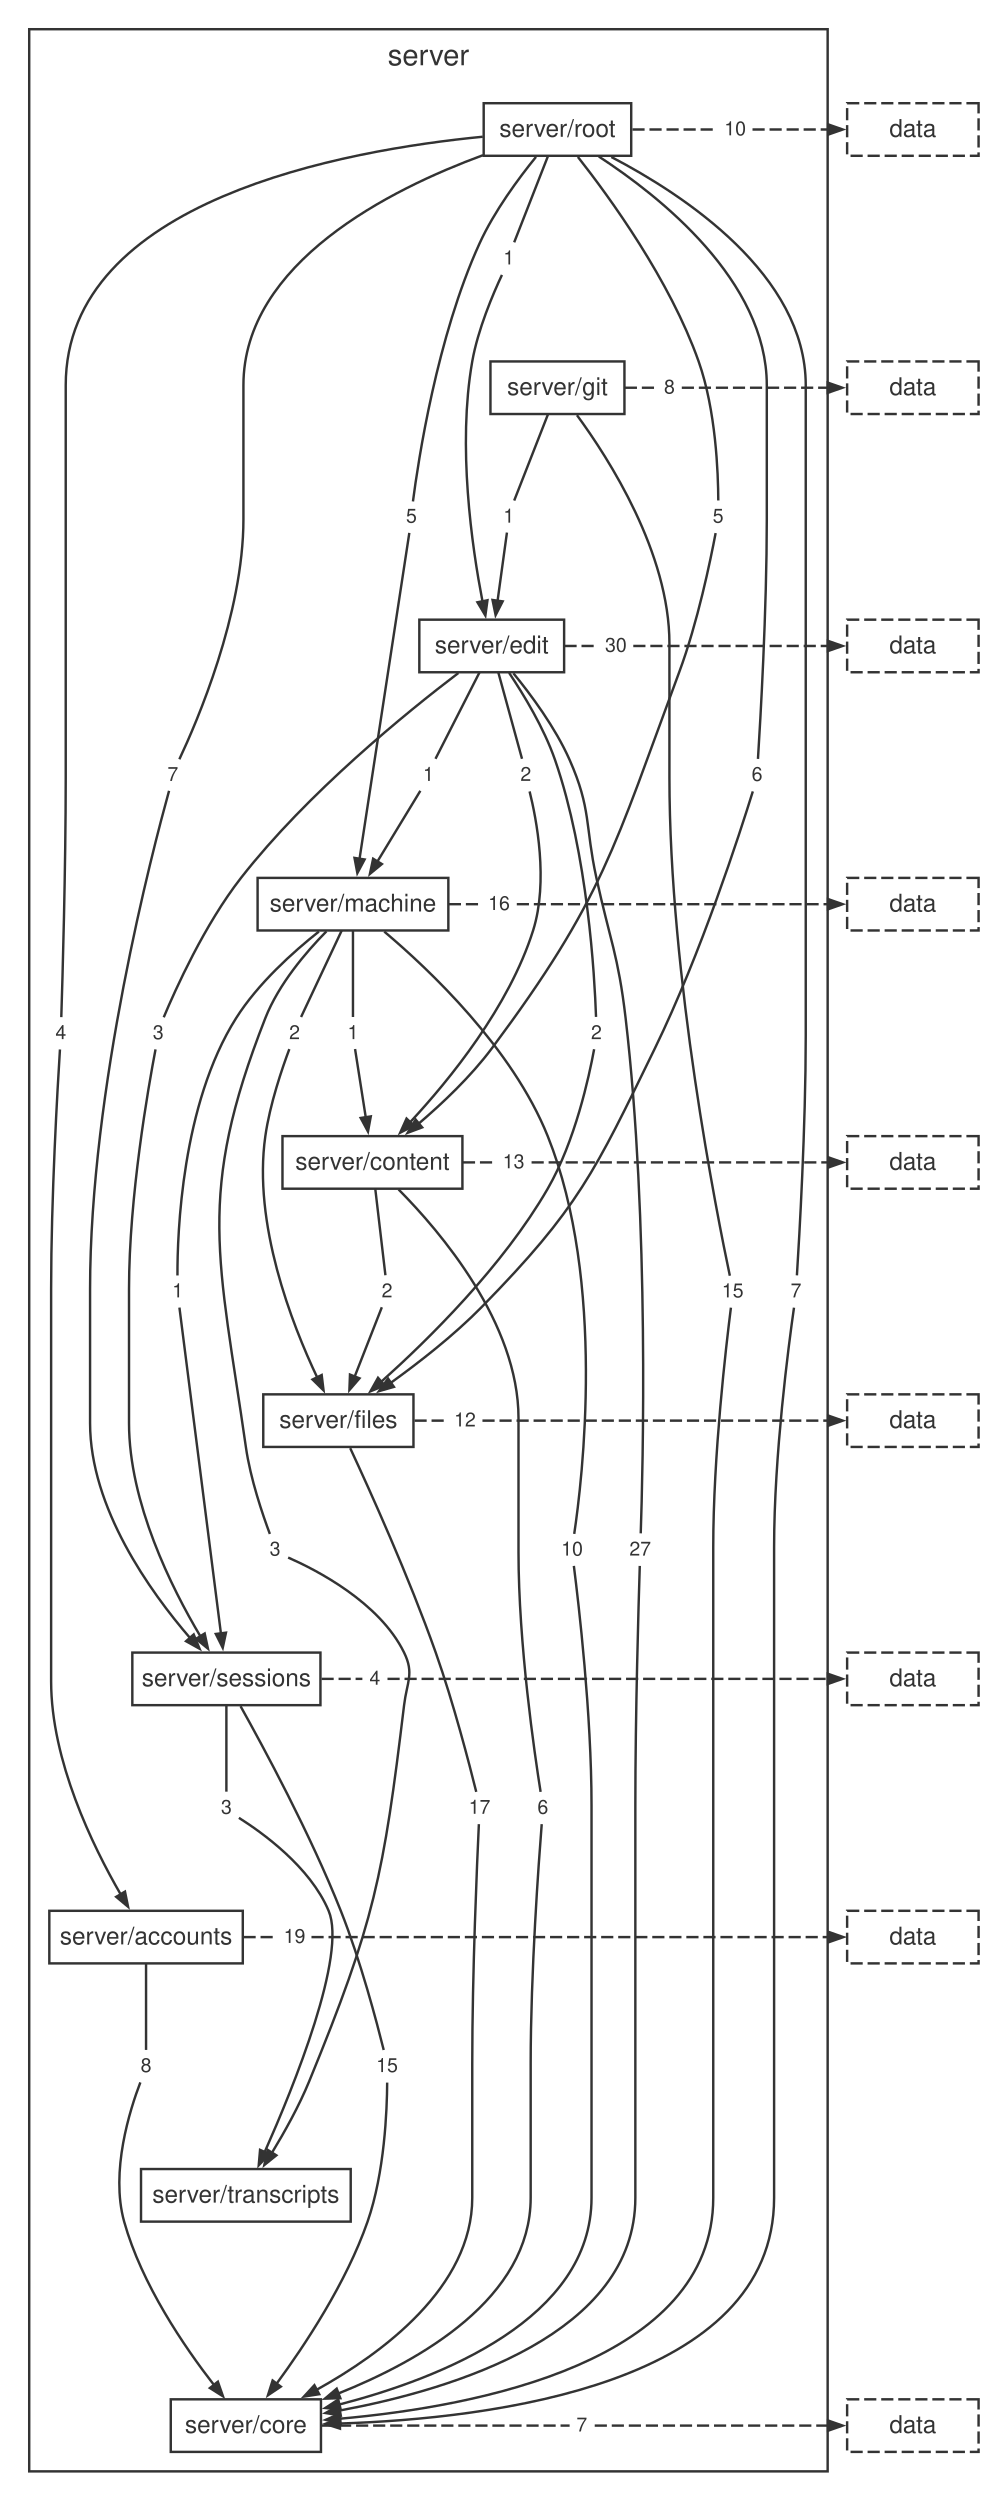
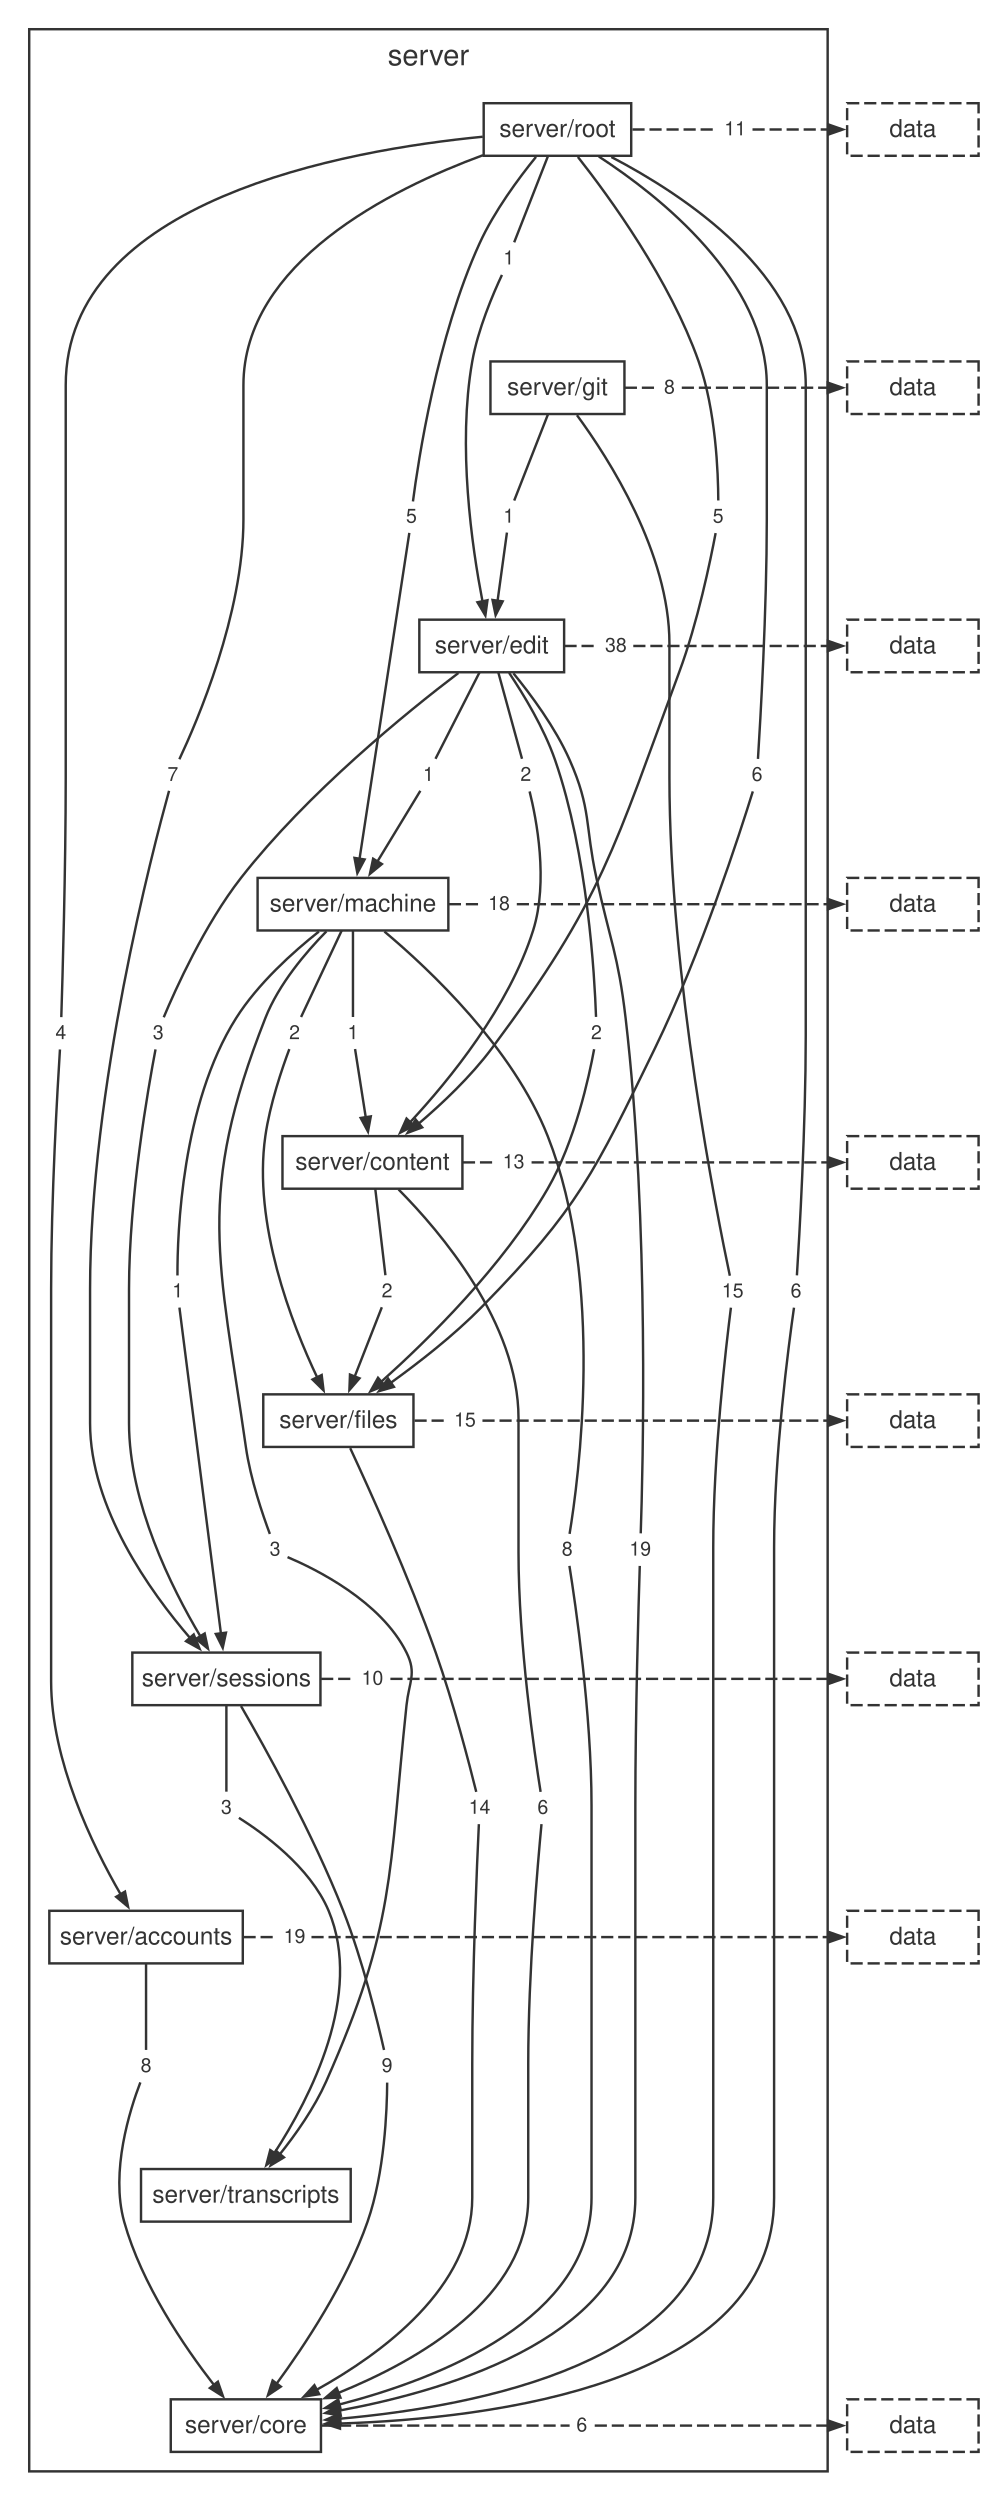
<svg xmlns="http://www.w3.org/2000/svg" width="406pt" height="1027pt" viewBox="0.00 0.00 406.00 1027.00">
  <style>svg { color: #333333; } @media (prefers-color-scheme: dark) { svg { color: #cccccc; background: #1e1e1e; } }</style>
  <g id="graph0" class="graph" transform="scale(1 1) rotate(0) translate(4 1023.24)">
    <g id="clust1" class="cluster">
      <polygon fill="none" stroke="currentColor" points="8,-8 8,-1011.24 336,-1011.24 336,-8 8,-8" />
      <text fill="currentColor" xml:space="preserve" text-anchor="middle" x="172" y="-996.44" font-family="Helvetica,Arial,sans-serif" font-size="12.00">server</text>
    </g>
    <g id="node1" class="node">
      <polygon fill="none" stroke="currentColor" points="255.3,-980.84 194.7,-980.84 194.7,-959.24 255.3,-959.24 255.3,-980.84" />
      <text fill="currentColor" xml:space="preserve" text-anchor="middle" x="225" y="-967.04" font-family="Helvetica,Arial,sans-serif" font-size="10.00">server/root</text>
    </g>
    <g id="node2" class="node">
      <polygon fill="none" stroke="currentColor" points="252.52,-874.76 197.48,-874.76 197.48,-853.16 252.52,-853.16 252.52,-874.76" />
      <text fill="currentColor" xml:space="preserve" text-anchor="middle" x="225" y="-860.96" font-family="Helvetica,Arial,sans-serif" font-size="10.00">server/git</text>
    </g>
    <g id="node11" class="node">
      <polygon fill="none" stroke="none" points="25.88,-605 16.12,-605 16.12,-592.52 25.88,-592.52 25.88,-605" />
      <text fill="currentColor" xml:space="preserve" text-anchor="middle" x="21" y="-596.36" font-family="Helvetica,Arial,sans-serif" font-size="8.00">4</text>
    </g>
    <g id="edge10" class="edge">
      <path fill="none" stroke="currentColor" d="M194.32,-967.07C137.81,-961.59 23,-941.1 23,-864.96 23,-864.96 23,-864.96 23,-703.84 23,-666.25 21.68,-621.03 21.18,-605.4" />
    </g>
    <g id="node12" class="node">
      <polygon fill="none" stroke="none" points="295.88,-817.16 286.12,-817.16 286.12,-804.68 295.88,-804.68 295.88,-817.16" />
      <text fill="currentColor" xml:space="preserve" text-anchor="middle" x="291" y="-808.52" font-family="Helvetica,Arial,sans-serif" font-size="8.00">5</text>
    </g>
    <g id="edge12" class="edge">
      <path fill="none" stroke="currentColor" d="M233.39,-958.78C246.42,-942.22 271.24,-908.11 283,-874.76 290.1,-854.64 291.03,-828.93 291.07,-817.65" />
    </g>
    <g id="node13" class="node">
      <polygon fill="none" stroke="none" points="327.88,-498.92 318.12,-498.92 318.12,-486.44 327.88,-486.44 327.88,-498.92" />
-       <text fill="currentColor" xml:space="preserve" text-anchor="middle" x="323" y="-490.28" font-family="Helvetica,Arial,sans-serif" font-size="8.00">7</text>
+       <text fill="currentColor" xml:space="preserve" text-anchor="middle" x="323" y="-490.28" font-family="Helvetica,Arial,sans-serif" font-size="8.00">6</text>
    </g>
    <g id="edge14" class="edge">
      <path fill="none" stroke="currentColor" d="M247.13,-958.75C277.13,-943.09 327,-910.25 327,-864.96 327,-864.96 327,-864.96 327,-597.76 327,-560.15 324.36,-514.95 323.37,-499.32" />
    </g>
    <g id="node14" class="node">
      <polygon fill="none" stroke="none" points="209.88,-923.24 200.12,-923.24 200.12,-910.76 209.88,-910.76 209.88,-923.24" />
      <text fill="currentColor" xml:space="preserve" text-anchor="middle" x="205" y="-914.6" font-family="Helvetica,Arial,sans-serif" font-size="8.00">1</text>
    </g>
    <g id="edge16" class="edge">
      <path fill="none" stroke="currentColor" d="M221.14,-959.2C217.01,-948.65 210.6,-932.28 207.23,-923.69" />
    </g>
    <g id="node15" class="node">
      <polygon fill="none" stroke="none" points="311.88,-711.08 302.12,-711.08 302.12,-698.6 311.88,-698.6 311.88,-711.08" />
      <text fill="currentColor" xml:space="preserve" text-anchor="middle" x="307" y="-702.44" font-family="Helvetica,Arial,sans-serif" font-size="8.00">6</text>
    </g>
    <g id="edge18" class="edge">
      <path fill="none" stroke="currentColor" d="M241.99,-958.94C267.05,-942.61 311,-907.85 311,-864.96 311,-864.96 311,-864.96 311,-809.92 311,-772.31 308.36,-727.11 307.37,-711.48" />
    </g>
    <g id="node16" class="node">
      <polygon fill="none" stroke="none" points="169.88,-817.16 160.12,-817.16 160.12,-804.68 169.88,-804.68 169.88,-817.16" />
      <text fill="currentColor" xml:space="preserve" text-anchor="middle" x="165" y="-808.52" font-family="Helvetica,Arial,sans-serif" font-size="8.00">5</text>
    </g>
    <g id="edge20" class="edge">
      <path fill="none" stroke="currentColor" d="M216.19,-958.79C208.99,-949.93 199.04,-936.48 193,-923.24 175.46,-884.81 167.77,-833.69 165.64,-817.25" />
    </g>
    <g id="node17" class="node">
      <polygon fill="none" stroke="none" points="71.88,-711.08 62.12,-711.08 62.12,-698.6 71.88,-698.6 71.88,-711.08" />
      <text fill="currentColor" xml:space="preserve" text-anchor="middle" x="67" y="-702.44" font-family="Helvetica,Arial,sans-serif" font-size="8.00">7</text>
    </g>
    <g id="edge22" class="edge">
      <path fill="none" stroke="currentColor" d="M194.43,-959.5C156.28,-945.46 96,-915.32 96,-864.96 96,-864.96 96,-864.96 96,-809.92 96,-770.9 76.86,-726.58 69.68,-711.33" />
    </g>
    <g id="node18" class="node">
      <polygon fill="none" stroke="none" points="304.88,-976.28 291.12,-976.28 291.12,-963.8 304.88,-963.8 304.88,-976.28" />
-       <text fill="currentColor" xml:space="preserve" text-anchor="middle" x="298" y="-967.64" font-family="Helvetica,Arial,sans-serif" font-size="8.00">10</text>
+       <text fill="currentColor" xml:space="preserve" text-anchor="middle" x="298" y="-967.64" font-family="Helvetica,Arial,sans-serif" font-size="8.00">11</text>
    </g>
    <g id="edge24" class="edge">
      <path fill="none" stroke="currentColor" stroke-dasharray="5,2" d="M255.8,-970.04C267.45,-970.04 279.1,-970.04 290.75,-970.04" />
    </g>
    <g id="node3" class="node">
      <polygon fill="none" stroke="currentColor" points="227.74,-768.68 168.26,-768.68 168.26,-747.08 227.74,-747.08 227.74,-768.68" />
      <text fill="currentColor" xml:space="preserve" text-anchor="middle" x="198" y="-754.88" font-family="Helvetica,Arial,sans-serif" font-size="10.00">server/edit</text>
    </g>
    <g id="node19" class="node">
      <polygon fill="none" stroke="none" points="303.88,-498.92 290.12,-498.92 290.12,-486.44 303.88,-486.44 303.88,-498.92" />
      <text fill="currentColor" xml:space="preserve" text-anchor="middle" x="297" y="-490.28" font-family="Helvetica,Arial,sans-serif" font-size="8.00">15</text>
    </g>
    <g id="edge26" class="edge">
      <path fill="none" stroke="currentColor" d="M233.01,-852.69C246.19,-834.74 271,-796.02 271,-758.88 271,-758.88 271,-758.88 271,-703.84 271,-621.86 290.73,-523.23 295.82,-499.17" />
    </g>
    <g id="node20" class="node">
      <polygon fill="none" stroke="none" points="209.88,-817.16 200.12,-817.16 200.12,-804.68 209.88,-804.68 209.88,-817.16" />
      <text fill="currentColor" xml:space="preserve" text-anchor="middle" x="205" y="-808.52" font-family="Helvetica,Arial,sans-serif" font-size="8.00">1</text>
    </g>
    <g id="edge28" class="edge">
      <path fill="none" stroke="currentColor" d="M221.14,-853.12C217.01,-842.57 210.6,-826.2 207.23,-817.61" />
    </g>
    <g id="node21" class="node">
      <polygon fill="none" stroke="none" points="275.88,-870.2 266.12,-870.2 266.12,-857.72 275.88,-857.72 275.88,-870.2" />
      <text fill="currentColor" xml:space="preserve" text-anchor="middle" x="271" y="-861.56" font-family="Helvetica,Arial,sans-serif" font-size="8.00">8</text>
    </g>
    <g id="edge30" class="edge">
      <path fill="none" stroke="currentColor" stroke-dasharray="5,2" d="M252.67,-863.96C257.06,-863.96 261.45,-863.96 265.85,-863.96" />
    </g>
    <g id="node4" class="node">
      <polygon fill="none" stroke="currentColor" points="180.18,-662.6 101.82,-662.6 101.82,-641 180.18,-641 180.18,-662.6" />
      <text fill="currentColor" xml:space="preserve" text-anchor="middle" x="141" y="-648.8" font-family="Helvetica,Arial,sans-serif" font-size="10.00">server/machine</text>
    </g>
    <g id="node22" class="node">
      <polygon fill="none" stroke="none" points="216.88,-711.08 207.12,-711.08 207.12,-698.6 216.88,-698.6 216.88,-711.08" />
      <text fill="currentColor" xml:space="preserve" text-anchor="middle" x="212" y="-702.44" font-family="Helvetica,Arial,sans-serif" font-size="8.00">2</text>
    </g>
    <g id="edge32" class="edge">
      <path fill="none" stroke="currentColor" d="M200.7,-747.04C203.59,-736.49 208.08,-720.12 210.44,-711.53" />
    </g>
    <g id="node23" class="node">
      <polygon fill="none" stroke="none" points="265.88,-392.84 252.12,-392.84 252.12,-380.36 265.88,-380.36 265.88,-392.84" />
-       <text fill="currentColor" xml:space="preserve" text-anchor="middle" x="259" y="-384.2" font-family="Helvetica,Arial,sans-serif" font-size="8.00">27</text>
+       <text fill="currentColor" xml:space="preserve" text-anchor="middle" x="259" y="-384.2" font-family="Helvetica,Arial,sans-serif" font-size="8.00">19</text>
    </g>
    <g id="edge34" class="edge">
      <path fill="none" stroke="currentColor" d="M206.89,-746.67C214.14,-737.82 224.11,-724.39 230,-711.08 238.94,-690.87 236.3,-684.19 241,-662.6 246.56,-637.05 249.96,-630.97 253,-605 262.79,-521.37 260.08,-418.48 259.21,-393.34" />
    </g>
    <g id="node24" class="node">
      <polygon fill="none" stroke="none" points="245.88,-605 236.12,-605 236.12,-592.52 245.88,-592.52 245.88,-605" />
      <text fill="currentColor" xml:space="preserve" text-anchor="middle" x="241" y="-596.36" font-family="Helvetica,Arial,sans-serif" font-size="8.00">2</text>
    </g>
    <g id="edge36" class="edge">
      <path fill="none" stroke="currentColor" d="M205.13,-746.85C211.13,-737.89 219.44,-724.21 224,-711.08 237.46,-672.29 240.28,-622.23 240.85,-605.49" />
    </g>
    <g id="node25" class="node">
      <polygon fill="none" stroke="none" points="176.88,-711.08 167.12,-711.08 167.12,-698.6 176.88,-698.6 176.88,-711.08" />
      <text fill="currentColor" xml:space="preserve" text-anchor="middle" x="172" y="-702.44" font-family="Helvetica,Arial,sans-serif" font-size="8.00">1</text>
    </g>
    <g id="edge38" class="edge">
      <path fill="none" stroke="currentColor" d="M192.99,-747.04C187.62,-736.49 179.27,-720.12 174.9,-711.53" />
    </g>
    <g id="node26" class="node">
      <polygon fill="none" stroke="none" points="65.88,-605 56.12,-605 56.12,-592.52 65.88,-592.52 65.88,-605" />
      <text fill="currentColor" xml:space="preserve" text-anchor="middle" x="61" y="-596.36" font-family="Helvetica,Arial,sans-serif" font-size="8.00">3</text>
    </g>
    <g id="edge40" class="edge">
      <path fill="none" stroke="currentColor" d="M184.31,-746.78C163.2,-730.72 122.3,-697.57 95,-662.6 80.04,-643.43 68.06,-616.78 63.26,-605.34" />
    </g>
    <g id="node27" class="node">
      <polygon fill="none" stroke="none" points="255.88,-764.12 242.12,-764.12 242.12,-751.64 255.88,-751.64 255.88,-764.12" />
-       <text fill="currentColor" xml:space="preserve" text-anchor="middle" x="249" y="-755.48" font-family="Helvetica,Arial,sans-serif" font-size="8.00">30</text>
+       <text fill="currentColor" xml:space="preserve" text-anchor="middle" x="249" y="-755.48" font-family="Helvetica,Arial,sans-serif" font-size="8.00">38</text>
    </g>
    <g id="edge42" class="edge">
      <path fill="none" stroke="currentColor" stroke-dasharray="5,2" d="M227.88,-757.88C232.5,-757.88 237.12,-757.88 241.74,-757.88" />
    </g>
    <g id="node5" class="node">
      <polygon fill="none" stroke="currentColor" points="185.96,-556.52 112.04,-556.52 112.04,-534.92 185.96,-534.92 185.96,-556.52" />
      <text fill="currentColor" xml:space="preserve" text-anchor="middle" x="149" y="-542.72" font-family="Helvetica,Arial,sans-serif" font-size="10.00">server/content</text>
    </g>
    <g id="node28" class="node">
      <polygon fill="none" stroke="none" points="145.88,-605 136.12,-605 136.12,-592.52 145.88,-592.52 145.88,-605" />
      <text fill="currentColor" xml:space="preserve" text-anchor="middle" x="141" y="-596.36" font-family="Helvetica,Arial,sans-serif" font-size="8.00">1</text>
    </g>
    <g id="edge44" class="edge">
      <path fill="none" stroke="currentColor" d="M141,-640.96C141,-630.41 141,-614.04 141,-605.45" />
    </g>
    <g id="node29" class="node">
-       <polygon fill="none" stroke="none" points="237.88,-392.84 224.12,-392.84 224.12,-380.36 237.88,-380.36 237.88,-392.84" />
-       <text fill="currentColor" xml:space="preserve" text-anchor="middle" x="231" y="-384.2" font-family="Helvetica,Arial,sans-serif" font-size="8.00">10</text>
+       <polygon fill="none" stroke="none" points="233.88,-392.84 224.12,-392.84 224.12,-380.36 233.88,-380.36 233.88,-392.84" />
+       <text fill="currentColor" xml:space="preserve" text-anchor="middle" x="229" y="-384.2" font-family="Helvetica,Arial,sans-serif" font-size="8.00">8</text>
    </g>
    <g id="edge46" class="edge">
-       <path fill="none" stroke="currentColor" d="M153.85,-640.55C172.53,-624.78 206.54,-592.58 221,-556.52 245.06,-496.53 235.15,-414.9 231.89,-393.12" />
+       <path fill="none" stroke="currentColor" d="M153.91,-640.57C172.66,-624.83 206.75,-592.67 221,-556.52 244.69,-496.43 233.57,-414.87 229.98,-393.12" />
    </g>
    <g id="node30" class="node">
      <polygon fill="none" stroke="none" points="121.88,-605 112.12,-605 112.12,-592.52 121.88,-592.52 121.88,-605" />
      <text fill="currentColor" xml:space="preserve" text-anchor="middle" x="117" y="-596.36" font-family="Helvetica,Arial,sans-serif" font-size="8.00">2</text>
    </g>
    <g id="edge48" class="edge">
      <path fill="none" stroke="currentColor" d="M136.37,-640.96C131.41,-630.41 123.71,-614.04 119.68,-605.45" />
    </g>
    <g id="node31" class="node">
      <polygon fill="none" stroke="none" points="73.88,-498.92 64.12,-498.92 64.12,-486.44 73.88,-486.44 73.88,-498.92" />
      <text fill="currentColor" xml:space="preserve" text-anchor="middle" x="69" y="-490.28" font-family="Helvetica,Arial,sans-serif" font-size="8.00">1</text>
    </g>
    <g id="edge50" class="edge">
      <path fill="none" stroke="currentColor" d="M127.01,-640.57C116.34,-632.11 101.99,-619.21 93,-605 70.6,-569.57 68.84,-516.48 68.9,-499.28" />
    </g>
    <g id="node32" class="node">
      <polygon fill="none" stroke="none" points="113.88,-392.84 104.12,-392.84 104.12,-380.36 113.88,-380.36 113.88,-392.84" />
      <text fill="currentColor" xml:space="preserve" text-anchor="middle" x="109" y="-384.2" font-family="Helvetica,Arial,sans-serif" font-size="8.00">3</text>
    </g>
    <g id="edge52" class="edge">
      <path fill="none" stroke="currentColor" d="M130.11,-640.66C121.65,-632.06 110.47,-618.93 105,-605 76.35,-532.05 85.94,-506.43 97,-428.84 98.87,-415.7 103.94,-400.89 106.86,-393.09" />
    </g>
    <g id="node33" class="node">
      <polygon fill="none" stroke="none" points="207.88,-658.04 194.12,-658.04 194.12,-645.56 207.88,-645.56 207.88,-658.04" />
-       <text fill="currentColor" xml:space="preserve" text-anchor="middle" x="201" y="-649.4" font-family="Helvetica,Arial,sans-serif" font-size="8.00">16</text>
+       <text fill="currentColor" xml:space="preserve" text-anchor="middle" x="201" y="-649.4" font-family="Helvetica,Arial,sans-serif" font-size="8.00">18</text>
    </g>
    <g id="edge54" class="edge">
      <path fill="none" stroke="currentColor" stroke-dasharray="5,2" d="M180.38,-651.8C184.89,-651.8 189.4,-651.8 193.91,-651.8" />
    </g>
    <g id="node6" class="node">
      <polygon fill="none" stroke="currentColor" points="165.85,-450.44 104.15,-450.44 104.15,-428.84 165.85,-428.84 165.85,-450.44" />
      <text fill="currentColor" xml:space="preserve" text-anchor="middle" x="135" y="-436.64" font-family="Helvetica,Arial,sans-serif" font-size="10.00">server/files</text>
    </g>
    <g id="node34" class="node">
      <polygon fill="none" stroke="none" points="223.88,-286.76 214.12,-286.76 214.12,-274.28 223.88,-274.28 223.88,-286.76" />
      <text fill="currentColor" xml:space="preserve" text-anchor="middle" x="219" y="-278.12" font-family="Helvetica,Arial,sans-serif" font-size="8.00">6</text>
    </g>
    <g id="edge56" class="edge">
      <path fill="none" stroke="currentColor" d="M159.73,-534.61C176.98,-517.2 209,-479.64 209,-440.64 209,-440.64 209,-440.64 209,-385.6 209,-347.84 215.6,-302.73 218.08,-287.14" />
    </g>
    <g id="node35" class="node">
      <polygon fill="none" stroke="none" points="159.88,-498.92 150.12,-498.92 150.12,-486.44 159.88,-486.44 159.88,-498.92" />
      <text fill="currentColor" xml:space="preserve" text-anchor="middle" x="155" y="-490.28" font-family="Helvetica,Arial,sans-serif" font-size="8.00">2</text>
    </g>
    <g id="edge58" class="edge">
      <path fill="none" stroke="currentColor" d="M150.16,-534.88C151.4,-524.33 153.32,-507.96 154.33,-499.37" />
    </g>
    <g id="node36" class="node">
      <polygon fill="none" stroke="none" points="213.88,-551.96 200.12,-551.96 200.12,-539.48 213.88,-539.48 213.88,-551.96" />
      <text fill="currentColor" xml:space="preserve" text-anchor="middle" x="207" y="-543.32" font-family="Helvetica,Arial,sans-serif" font-size="8.00">13</text>
    </g>
    <g id="edge60" class="edge">
      <path fill="none" stroke="currentColor" stroke-dasharray="5,2" d="M186.16,-545.72C190.72,-545.72 195.28,-545.72 199.83,-545.72" />
    </g>
    <g id="node7" class="node">
      <polygon fill="none" stroke="currentColor" points="127.64,-344.36 50.36,-344.36 50.36,-322.76 127.64,-322.76 127.64,-344.36" />
      <text fill="currentColor" xml:space="preserve" text-anchor="middle" x="89" y="-330.56" font-family="Helvetica,Arial,sans-serif" font-size="10.00">server/sessions</text>
    </g>
    <g id="node37" class="node">
      <polygon fill="none" stroke="none" points="199.88,-286.76 186.12,-286.76 186.12,-274.28 199.88,-274.28 199.88,-286.76" />
-       <text fill="currentColor" xml:space="preserve" text-anchor="middle" x="193" y="-278.12" font-family="Helvetica,Arial,sans-serif" font-size="8.00">17</text>
+       <text fill="currentColor" xml:space="preserve" text-anchor="middle" x="193" y="-278.12" font-family="Helvetica,Arial,sans-serif" font-size="8.00">14</text>
    </g>
    <g id="edge62" class="edge">
      <path fill="none" stroke="currentColor" d="M139.86,-428.34C147.85,-411.18 163.97,-375.54 175,-344.36 182.34,-323.61 188.89,-298.22 191.64,-287.14" />
    </g>
    <g id="node38" class="node">
      <polygon fill="none" stroke="none" points="193.88,-445.88 180.12,-445.88 180.12,-433.4 193.88,-433.4 193.88,-445.88" />
-       <text fill="currentColor" xml:space="preserve" text-anchor="middle" x="187" y="-437.24" font-family="Helvetica,Arial,sans-serif" font-size="8.00">12</text>
+       <text fill="currentColor" xml:space="preserve" text-anchor="middle" x="187" y="-437.24" font-family="Helvetica,Arial,sans-serif" font-size="8.00">15</text>
    </g>
    <g id="edge64" class="edge">
      <path fill="none" stroke="currentColor" stroke-dasharray="5,2" d="M166.28,-439.64C170.81,-439.64 175.35,-439.64 179.88,-439.64" />
    </g>
    <g id="node8" class="node">
      <polygon fill="none" stroke="currentColor" points="95.74,-238.28 16.26,-238.28 16.26,-216.68 95.74,-216.68 95.74,-238.28" />
      <text fill="currentColor" xml:space="preserve" text-anchor="middle" x="56" y="-224.48" font-family="Helvetica,Arial,sans-serif" font-size="10.00">server/accounts</text>
    </g>
    <g id="node39" class="node">
-       <polygon fill="none" stroke="none" points="161.88,-180.68 148.12,-180.68 148.12,-168.2 161.88,-168.2 161.88,-180.68" />
-       <text fill="currentColor" xml:space="preserve" text-anchor="middle" x="155" y="-172.04" font-family="Helvetica,Arial,sans-serif" font-size="8.00">15</text>
+       <polygon fill="none" stroke="none" points="159.88,-180.68 150.12,-180.68 150.12,-168.2 159.88,-168.2 159.88,-180.68" />
+       <text fill="currentColor" xml:space="preserve" text-anchor="middle" x="155" y="-172.04" font-family="Helvetica,Arial,sans-serif" font-size="8.00">9</text>
    </g>
    <g id="edge66" class="edge">
-       <path fill="none" stroke="currentColor" d="M94.8,-322.36C104.32,-305.34 123.44,-269.9 136,-238.28 144.16,-217.73 150.86,-192.24 153.63,-181.1" />
+       <path fill="none" stroke="currentColor" d="M95,-322.4C104.82,-305.43 124.49,-270.07 137,-238.28 145.06,-217.79 151.24,-192.27 153.76,-181.11" />
    </g>
    <g id="node40" class="node">
      <polygon fill="none" stroke="none" points="93.88,-286.76 84.12,-286.76 84.12,-274.28 93.88,-274.28 93.88,-286.76" />
      <text fill="currentColor" xml:space="preserve" text-anchor="middle" x="89" y="-278.12" font-family="Helvetica,Arial,sans-serif" font-size="8.00">3</text>
    </g>
    <g id="edge68" class="edge">
      <path fill="none" stroke="currentColor" d="M89,-322.72C89,-312.17 89,-295.8 89,-287.21" />
    </g>
    <g id="node41" class="node">
-       <polygon fill="none" stroke="none" points="154.88,-339.8 145.12,-339.8 145.12,-327.32 154.88,-327.32 154.88,-339.8" />
-       <text fill="currentColor" xml:space="preserve" text-anchor="middle" x="150" y="-331.16" font-family="Helvetica,Arial,sans-serif" font-size="8.00">4</text>
+       <polygon fill="none" stroke="none" points="155.88,-339.8 142.12,-339.8 142.12,-327.32 155.88,-327.32 155.88,-339.8" />
+       <text fill="currentColor" xml:space="preserve" text-anchor="middle" x="149" y="-331.16" font-family="Helvetica,Arial,sans-serif" font-size="8.00">10</text>
    </g>
    <g id="edge70" class="edge">
-       <path fill="none" stroke="currentColor" stroke-dasharray="5,2" d="M128.08,-333.56C133.67,-333.56 139.27,-333.56 144.86,-333.56" />
+       <path fill="none" stroke="currentColor" stroke-dasharray="5,2" d="M127.91,-333.56C132.52,-333.56 137.13,-333.56 141.75,-333.56" />
    </g>
    <g id="node9" class="node">
      <polygon fill="none" stroke="currentColor" points="140.07,-132.2 53.93,-132.2 53.93,-110.6 140.07,-110.6 140.07,-132.2" />
      <text fill="currentColor" xml:space="preserve" text-anchor="middle" x="97" y="-118.4" font-family="Helvetica,Arial,sans-serif" font-size="10.00">server/transcripts</text>
    </g>
    <g id="node42" class="node">
      <polygon fill="none" stroke="none" points="60.88,-180.68 51.12,-180.68 51.12,-168.2 60.88,-168.2 60.88,-180.68" />
      <text fill="currentColor" xml:space="preserve" text-anchor="middle" x="56" y="-172.04" font-family="Helvetica,Arial,sans-serif" font-size="8.00">8</text>
    </g>
    <g id="edge72" class="edge">
      <path fill="none" stroke="currentColor" d="M56,-216.64C56,-206.09 56,-189.72 56,-181.13" />
    </g>
    <g id="node43" class="node">
      <polygon fill="none" stroke="none" points="123.88,-233.72 110.12,-233.72 110.12,-221.24 123.88,-221.24 123.88,-233.72" />
      <text fill="currentColor" xml:space="preserve" text-anchor="middle" x="117" y="-225.08" font-family="Helvetica,Arial,sans-serif" font-size="8.00">19</text>
    </g>
    <g id="edge74" class="edge">
      <path fill="none" stroke="currentColor" stroke-dasharray="5,2" d="M96.03,-227.48C100.62,-227.48 105.21,-227.48 109.79,-227.48" />
    </g>
    <g id="node10" class="node">
      <polygon fill="none" stroke="currentColor" points="127.85,-37.6 66.15,-37.6 66.15,-16 127.85,-16 127.85,-37.6" />
      <text fill="currentColor" xml:space="preserve" text-anchor="middle" x="97" y="-23.8" font-family="Helvetica,Arial,sans-serif" font-size="10.00">server/core</text>
    </g>
    <g id="node44" class="node">
      <polygon fill="none" stroke="none" points="239.88,-33.04 230.12,-33.04 230.12,-20.56 239.88,-20.56 239.88,-33.04" />
-       <text fill="currentColor" xml:space="preserve" text-anchor="middle" x="235" y="-24.4" font-family="Helvetica,Arial,sans-serif" font-size="8.00">7</text>
+       <text fill="currentColor" xml:space="preserve" text-anchor="middle" x="235" y="-24.4" font-family="Helvetica,Arial,sans-serif" font-size="8.00">6</text>
    </g>
    <g id="edge76" class="edge">
      <path fill="none" stroke="currentColor" stroke-dasharray="5,2" d="M128.27,-26.8C162.18,-26.8 196.09,-26.8 230,-26.8" />
    </g>
    <g id="edge11" class="edge">
      <path fill="none" stroke="currentColor" d="M20.63,-592.12C19.64,-576.49 17,-531.29 17,-493.68 17,-493.68 17,-493.68 17,-332.56 17,-299.94 34.01,-265.01 45.56,-245.05" />
      <polygon fill="currentColor" stroke="currentColor" points="47.34,-246.17 48.61,-239.94 43.73,-244.02 47.34,-246.17" />
    </g>
    <g id="edge13" class="edge">
      <path fill="none" stroke="currentColor" d="M289.98,-804.25C287.87,-793.08 282.61,-767.55 275,-747.08 248.27,-675.14 243.87,-654.05 198,-592.52 189.39,-580.97 177.66,-569.89 167.83,-561.52" />
      <polygon fill="currentColor" stroke="currentColor" points="169.42,-560.11 163.47,-557.89 166.74,-563.34 169.42,-560.11" />
    </g>
    <g id="edge15" class="edge">
      <path fill="none" stroke="currentColor" d="M322.17,-486.05C319.94,-470.46 314,-425.32 314,-387.6 314,-387.6 314,-387.6 314,-120.4 314,-43.65 197.74,-29.64 135.41,-27.65" />
      <polygon fill="currentColor" stroke="currentColor" points="135.66,-25.55 129.6,-27.5 135.55,-29.75 135.66,-25.55" />
    </g>
    <g id="edge17" class="edge">
      <path fill="none" stroke="currentColor" d="M202.2,-910.3C198.54,-902.51 192.33,-887.97 190,-874.76 183.9,-840.12 189.82,-798.88 194.22,-776.12" />
      <polygon fill="currentColor" stroke="currentColor" points="196.25,-776.67 195.39,-770.37 192.14,-775.83 196.25,-776.67" />
    </g>
    <g id="edge19" class="edge">
      <path fill="none" stroke="currentColor" d="M305.26,-698.13C300.09,-681.44 284,-631.52 265,-592.52 240.15,-541.52 233.68,-526.98 194,-486.44 182.57,-474.76 168.09,-463.48 156.34,-455.04" />
      <polygon fill="currentColor" stroke="currentColor" points="157.82,-453.51 151.71,-451.77 155.4,-456.94 157.82,-453.51" />
    </g>
    <g id="edge21" class="edge">
      <path fill="none" stroke="currentColor" d="M164.15,-804.33C160.87,-782.88 149.02,-705.33 143.67,-670.25" />
      <polygon fill="currentColor" stroke="currentColor" points="145.78,-670.17 142.8,-664.56 141.63,-670.81 145.78,-670.17" />
    </g>
    <g id="edge23" class="edge">
      <path fill="none" stroke="currentColor" d="M65.45,-698.37C58.8,-674.4 33,-576.1 33,-493.68 33,-493.68 33,-493.68 33,-438.64 33,-403.87 57.54,-369.52 74.13,-350.28" />
      <polygon fill="currentColor" stroke="currentColor" points="75.57,-351.82 77.98,-345.94 72.43,-349.03 75.57,-351.82" />
    </g>
    <g id="node45" class="node">
      <polygon fill="none" stroke="currentColor" stroke-dasharray="5,2" points="398,-980.84 344,-980.84 344,-959.24 398,-959.24 398,-980.84" />
      <text fill="currentColor" xml:space="preserve" text-anchor="middle" x="371" y="-967.04" font-family="Helvetica,Arial,sans-serif" font-size="10.00">data</text>
    </g>
    <g id="edge25" class="edge">
      <path fill="none" stroke="currentColor" stroke-dasharray="5,2" d="M305.13,-970.04C315.58,-970.04 326.04,-970.04 336.49,-970.04" />
      <polygon fill="currentColor" stroke="currentColor" points="336.21,-972.14 342.21,-970.04 336.21,-967.94 336.21,-972.14" />
    </g>
    <g id="edge27" class="edge">
      <path fill="none" stroke="currentColor" d="M296.26,-486.05C294.28,-470.44 289,-425.3 289,-387.6 289,-387.6 289,-387.6 289,-120.4 289,-52.93 191.62,-34.59 135.56,-29.63" />
      <polygon fill="currentColor" stroke="currentColor" points="135.93,-27.55 129.78,-29.16 135.59,-31.74 135.93,-27.55" />
    </g>
    <g id="edge29" class="edge">
      <path fill="none" stroke="currentColor" d="M204.25,-804.46C203.34,-797.8 201.75,-786.23 200.4,-776.41" />
      <polygon fill="currentColor" stroke="currentColor" points="202.49,-776.2 199.6,-770.54 198.33,-776.77 202.49,-776.2" />
    </g>
    <g id="node46" class="node">
      <polygon fill="none" stroke="currentColor" stroke-dasharray="5,2" points="398,-874.76 344,-874.76 344,-853.16 398,-853.16 398,-874.76" />
      <text fill="currentColor" xml:space="preserve" text-anchor="middle" x="371" y="-860.96" font-family="Helvetica,Arial,sans-serif" font-size="10.00">data</text>
    </g>
    <g id="edge31" class="edge">
      <path fill="none" stroke="currentColor" stroke-dasharray="5,2" d="M276.08,-863.96C296.11,-863.96 316.15,-863.96 336.18,-863.96" />
      <polygon fill="currentColor" stroke="currentColor" points="336.05,-866.06 342.05,-863.96 336.05,-861.86 336.05,-866.06" />
    </g>
    <g id="edge33" class="edge">
      <path fill="none" stroke="currentColor" d="M213.56,-698.12C216.36,-686.88 221.37,-661.21 215,-641 205.12,-609.67 180.71,-579.69 164.51,-562.26" />
      <polygon fill="currentColor" stroke="currentColor" points="166.06,-560.84 160.4,-557.94 163.01,-563.73 166.06,-560.84" />
    </g>
    <g id="edge35" class="edge">
      <path fill="none" stroke="currentColor" d="M258.82,-379.96C258.32,-364.33 257,-319.11 257,-281.52 257,-281.52 257,-281.52 257,-120.4 257,-64.5 182.93,-41.8 135.58,-33" />
      <polygon fill="currentColor" stroke="currentColor" points="135.99,-30.94 129.72,-31.97 135.26,-35.08 135.99,-30.94" />
    </g>
    <g id="edge37" class="edge">
      <path fill="none" stroke="currentColor" d="M240.07,-592.22C237.98,-580.86 232.22,-554.35 221,-534.92 202.62,-503.1 171.96,-472.94 152.65,-455.65" />
      <polygon fill="currentColor" stroke="currentColor" points="154.07,-454.1 148.18,-451.7 151.29,-457.25 154.07,-454.1" />
    </g>
    <g id="edge39" class="edge">
      <path fill="none" stroke="currentColor" d="M168.68,-698.38C164.48,-691.46 157.05,-679.22 150.94,-669.17" />
      <polygon fill="currentColor" stroke="currentColor" points="152.87,-668.29 147.96,-664.25 149.28,-670.47 152.87,-668.29" />
    </g>
    <g id="edge41" class="edge">
      <path fill="none" stroke="currentColor" d="M59.89,-592.15C56.92,-576.58 49,-531.51 49,-493.68 49,-493.68 49,-493.68 49,-438.64 49,-405.91 66.45,-371.02 78.29,-351.09" />
      <polygon fill="currentColor" stroke="currentColor" points="80.08,-352.2 81.42,-345.99 76.5,-350.01 80.08,-352.2" />
    </g>
    <g id="node47" class="node">
      <polygon fill="none" stroke="currentColor" stroke-dasharray="5,2" points="398,-768.68 344,-768.68 344,-747.08 398,-747.08 398,-768.68" />
      <text fill="currentColor" xml:space="preserve" text-anchor="middle" x="371" y="-754.88" font-family="Helvetica,Arial,sans-serif" font-size="10.00">data</text>
    </g>
    <g id="edge43" class="edge">
      <path fill="none" stroke="currentColor" stroke-dasharray="5,2" d="M256.15,-757.88C282.92,-757.88 309.69,-757.88 336.46,-757.88" />
      <polygon fill="currentColor" stroke="currentColor" points="336.12,-759.98 342.12,-757.88 336.12,-755.78 336.12,-759.98" />
    </g>
    <g id="edge45" class="edge">
      <path fill="none" stroke="currentColor" d="M141.86,-592.3C142.9,-585.64 144.71,-574.07 146.25,-564.25" />
      <polygon fill="currentColor" stroke="currentColor" points="148.32,-564.63 147.17,-558.38 144.17,-563.98 148.32,-564.63" />
    </g>
    <g id="edge47" class="edge">
-       <path fill="none" stroke="currentColor" d="M231.74,-379.97C233.72,-364.36 239,-319.22 239,-281.52 239,-281.52 239,-281.52 239,-120.4 239,-70.74 177.31,-46.31 135.25,-35.43" />
+       <path fill="none" stroke="currentColor" d="M229.92,-379.98C232.4,-364.39 239,-319.28 239,-281.52 239,-281.52 239,-281.52 239,-120.4 239,-70.74 177.31,-46.31 135.25,-35.43" />
      <polygon fill="currentColor" stroke="currentColor" points="135.96,-33.44 129.63,-34.04 134.95,-37.52 135.96,-33.44" />
    </g>
    <g id="edge49" class="edge">
      <path fill="none" stroke="currentColor" d="M114.86,-592.27C111.94,-584.47 106.87,-569.66 105,-556.52 99.87,-520.51 115.78,-479.56 126.36,-457.27" />
      <polygon fill="currentColor" stroke="currentColor" points="128.15,-458.39 128.91,-452.07 124.38,-456.54 128.15,-458.39" />
    </g>
    <g id="edge51" class="edge">
      <path fill="none" stroke="currentColor" d="M69.71,-486.09C72.44,-464.64 82.31,-387.09 86.78,-352.01" />
      <polygon fill="currentColor" stroke="currentColor" points="88.83,-352.54 87.5,-346.32 84.66,-352.01 88.83,-352.54" />
    </g>
    <g id="edge53" class="edge">
-       <path fill="none" stroke="currentColor" d="M114.37,-383.4C125.7,-378.43 151.86,-365.1 162,-344.36 166.22,-335.74 163.15,-332.29 162,-322.76 153.51,-252.42 149.88,-233.75 123,-168.2 118.84,-158.05 112.87,-147.36 107.7,-138.86" />
-       <polygon fill="currentColor" stroke="currentColor" points="109.53,-137.83 104.58,-133.85 105.97,-140.06 109.53,-137.83" />
+       <path fill="none" stroke="currentColor" d="M114.12,-383.58C125.47,-378.78 152.54,-365.51 163,-344.36 167.26,-335.75 164.01,-332.31 163,-322.76 155.63,-252.91 158.47,-232.41 130,-168.2 125.16,-157.28 117.45,-146.38 110.7,-137.95" />
+       <polygon fill="currentColor" stroke="currentColor" points="112.63,-136.99 107.19,-133.71 109.39,-139.67 112.63,-136.99" />
    </g>
    <g id="node48" class="node">
      <polygon fill="none" stroke="currentColor" stroke-dasharray="5,2" points="398,-662.6 344,-662.6 344,-641 398,-641 398,-662.6" />
      <text fill="currentColor" xml:space="preserve" text-anchor="middle" x="371" y="-648.8" font-family="Helvetica,Arial,sans-serif" font-size="10.00">data</text>
    </g>
    <g id="edge55" class="edge">
      <path fill="none" stroke="currentColor" stroke-dasharray="5,2" d="M208.3,-651.8C250.96,-651.8 293.61,-651.8 336.27,-651.8" />
      <polygon fill="currentColor" stroke="currentColor" points="336.16,-653.9 342.16,-651.8 336.16,-649.7 336.16,-653.9" />
    </g>
    <g id="edge57" class="edge">
-       <path fill="none" stroke="currentColor" d="M218.54,-273.88C217.3,-258.26 214,-213.07 214,-175.44 214,-175.44 214,-175.44 214,-120.4 214,-79.24 168.92,-53.5 134.72,-39.89" />
-       <polygon fill="currentColor" stroke="currentColor" points="135.81,-38.06 129.46,-37.87 134.31,-41.98 135.81,-38.06" />
+       <path fill="none" stroke="currentColor" d="M218.45,-273.89C216.96,-258.27 213,-213.09 213,-175.44 213,-175.44 213,-175.44 213,-120.4 213,-79.57 168.57,-53.81 134.7,-40.11" />
+       <polygon fill="currentColor" stroke="currentColor" points="135.85,-38.3 129.5,-38.08 134.32,-42.21 135.85,-38.3" />
    </g>
    <g id="edge59" class="edge">
      <path fill="none" stroke="currentColor" d="M152.86,-486.22C150.2,-479.43 145.54,-467.53 141.64,-457.59" />
      <polygon fill="currentColor" stroke="currentColor" points="143.68,-457.03 139.53,-452.21 139.77,-458.56 143.68,-457.03" />
    </g>
    <g id="node49" class="node">
      <polygon fill="none" stroke="currentColor" stroke-dasharray="5,2" points="398,-556.52 344,-556.52 344,-534.92 398,-534.92 398,-556.52" />
      <text fill="currentColor" xml:space="preserve" text-anchor="middle" x="371" y="-542.72" font-family="Helvetica,Arial,sans-serif" font-size="10.00">data</text>
    </g>
    <g id="edge61" class="edge">
      <path fill="none" stroke="currentColor" stroke-dasharray="5,2" d="M214.37,-545.72C255.06,-545.72 295.75,-545.72 336.44,-545.72" />
      <polygon fill="currentColor" stroke="currentColor" points="336.26,-547.82 342.26,-545.72 336.26,-543.62 336.26,-547.82" />
    </g>
    <g id="edge63" class="edge">
      <path fill="none" stroke="currentColor" d="M192.72,-273.88C191.98,-258.25 190,-213.04 190,-175.44 190,-175.44 190,-175.44 190,-120.4 190,-83.7 153.18,-56.52 125.87,-41.41" />
      <polygon fill="currentColor" stroke="currentColor" points="127.13,-39.7 120.85,-38.73 125.15,-43.41 127.13,-39.7" />
    </g>
    <g id="node50" class="node">
      <polygon fill="none" stroke="currentColor" stroke-dasharray="5,2" points="398,-450.44 344,-450.44 344,-428.84 398,-428.84 398,-450.44" />
      <text fill="currentColor" xml:space="preserve" text-anchor="middle" x="371" y="-436.64" font-family="Helvetica,Arial,sans-serif" font-size="10.00">data</text>
    </g>
    <g id="edge65" class="edge">
      <path fill="none" stroke="currentColor" stroke-dasharray="5,2" d="M194.19,-439.64C241.6,-439.64 289.01,-439.64 336.42,-439.64" />
      <polygon fill="currentColor" stroke="currentColor" points="336.2,-441.74 342.2,-439.64 336.2,-437.54 336.2,-441.74" />
    </g>
    <g id="edge67" class="edge">
      <path fill="none" stroke="currentColor" d="M155.05,-167.71C154.99,-156.45 154.01,-130.75 147,-110.6 138.28,-85.54 121.27,-59.87 109.53,-43.89" />
      <polygon fill="currentColor" stroke="currentColor" points="111.35,-42.82 106.07,-39.27 107.99,-45.33 111.35,-42.82" />
    </g>
    <g id="edge69" class="edge">
-       <path fill="none" stroke="currentColor" d="M94.14,-276.47C103.58,-270.52 123.41,-256.37 131,-238.28 138.6,-220.18 116.89,-166.55 104.68,-139.06" />
-       <polygon fill="currentColor" stroke="currentColor" points="106.66,-138.35 102.28,-133.74 102.83,-140.07 106.66,-138.35" />
+       <path fill="none" stroke="currentColor" d="M94.14,-276.47C103.58,-270.52 123.41,-256.37 131,-238.28 145.4,-203.97 123.49,-161.53 108.7,-138.73" />
+       <polygon fill="currentColor" stroke="currentColor" points="110.5,-137.65 105.41,-133.84 107.01,-139.99 110.5,-137.65" />
    </g>
    <g id="node51" class="node">
      <polygon fill="none" stroke="currentColor" stroke-dasharray="5,2" points="398,-344.36 344,-344.36 344,-322.76 398,-322.76 398,-344.36" />
      <text fill="currentColor" xml:space="preserve" text-anchor="middle" x="371" y="-330.56" font-family="Helvetica,Arial,sans-serif" font-size="10.00">data</text>
    </g>
    <g id="edge71" class="edge">
-       <path fill="none" stroke="currentColor" stroke-dasharray="5,2" d="M155.18,-333.56C215.53,-333.56 275.89,-333.56 336.24,-333.56" />
-       <polygon fill="currentColor" stroke="currentColor" points="336.09,-335.66 342.09,-333.56 336.09,-331.46 336.09,-335.66" />
+       <path fill="none" stroke="currentColor" stroke-dasharray="5,2" d="M156.37,-333.56C216.39,-333.56 276.41,-333.56 336.43,-333.56" />
+       <polygon fill="currentColor" stroke="currentColor" points="336.24,-335.66 342.24,-333.56 336.24,-331.46 336.24,-335.66" />
    </g>
    <g id="edge73" class="edge">
      <path fill="none" stroke="currentColor" d="M53.66,-167.79C49.39,-156.66 41.26,-131.2 47,-110.6 54.16,-84.89 71.7,-59.2 83.97,-43.4" />
      <polygon fill="currentColor" stroke="currentColor" points="85.5,-44.85 87.6,-38.84 82.22,-42.23 85.5,-44.85" />
    </g>
    <g id="node52" class="node">
      <polygon fill="none" stroke="currentColor" stroke-dasharray="5,2" points="398,-238.28 344,-238.28 344,-216.68 398,-216.68 398,-238.28" />
      <text fill="currentColor" xml:space="preserve" text-anchor="middle" x="371" y="-224.48" font-family="Helvetica,Arial,sans-serif" font-size="10.00">data</text>
    </g>
    <g id="edge75" class="edge">
      <path fill="none" stroke="currentColor" stroke-dasharray="5,2" d="M123.95,-227.48C194.85,-227.48 265.76,-227.48 336.67,-227.48" />
      <polygon fill="currentColor" stroke="currentColor" points="336.46,-229.58 342.46,-227.48 336.46,-225.38 336.46,-229.58" />
    </g>
    <g id="node53" class="node">
      <polygon fill="none" stroke="currentColor" stroke-dasharray="5,2" points="398,-37.6 344,-37.6 344,-16 398,-16 398,-37.6" />
      <text fill="currentColor" xml:space="preserve" text-anchor="middle" x="371" y="-23.8" font-family="Helvetica,Arial,sans-serif" font-size="10.00">data</text>
    </g>
    <g id="edge77" class="edge">
      <path fill="none" stroke="currentColor" stroke-dasharray="5,2" d="M240.31,-26.8C272.35,-26.8 304.38,-26.8 336.42,-26.8" />
      <polygon fill="currentColor" stroke="currentColor" points="336.17,-28.9 342.17,-26.8 336.17,-24.7 336.17,-28.9" />
    </g>
  </g>
</svg>
